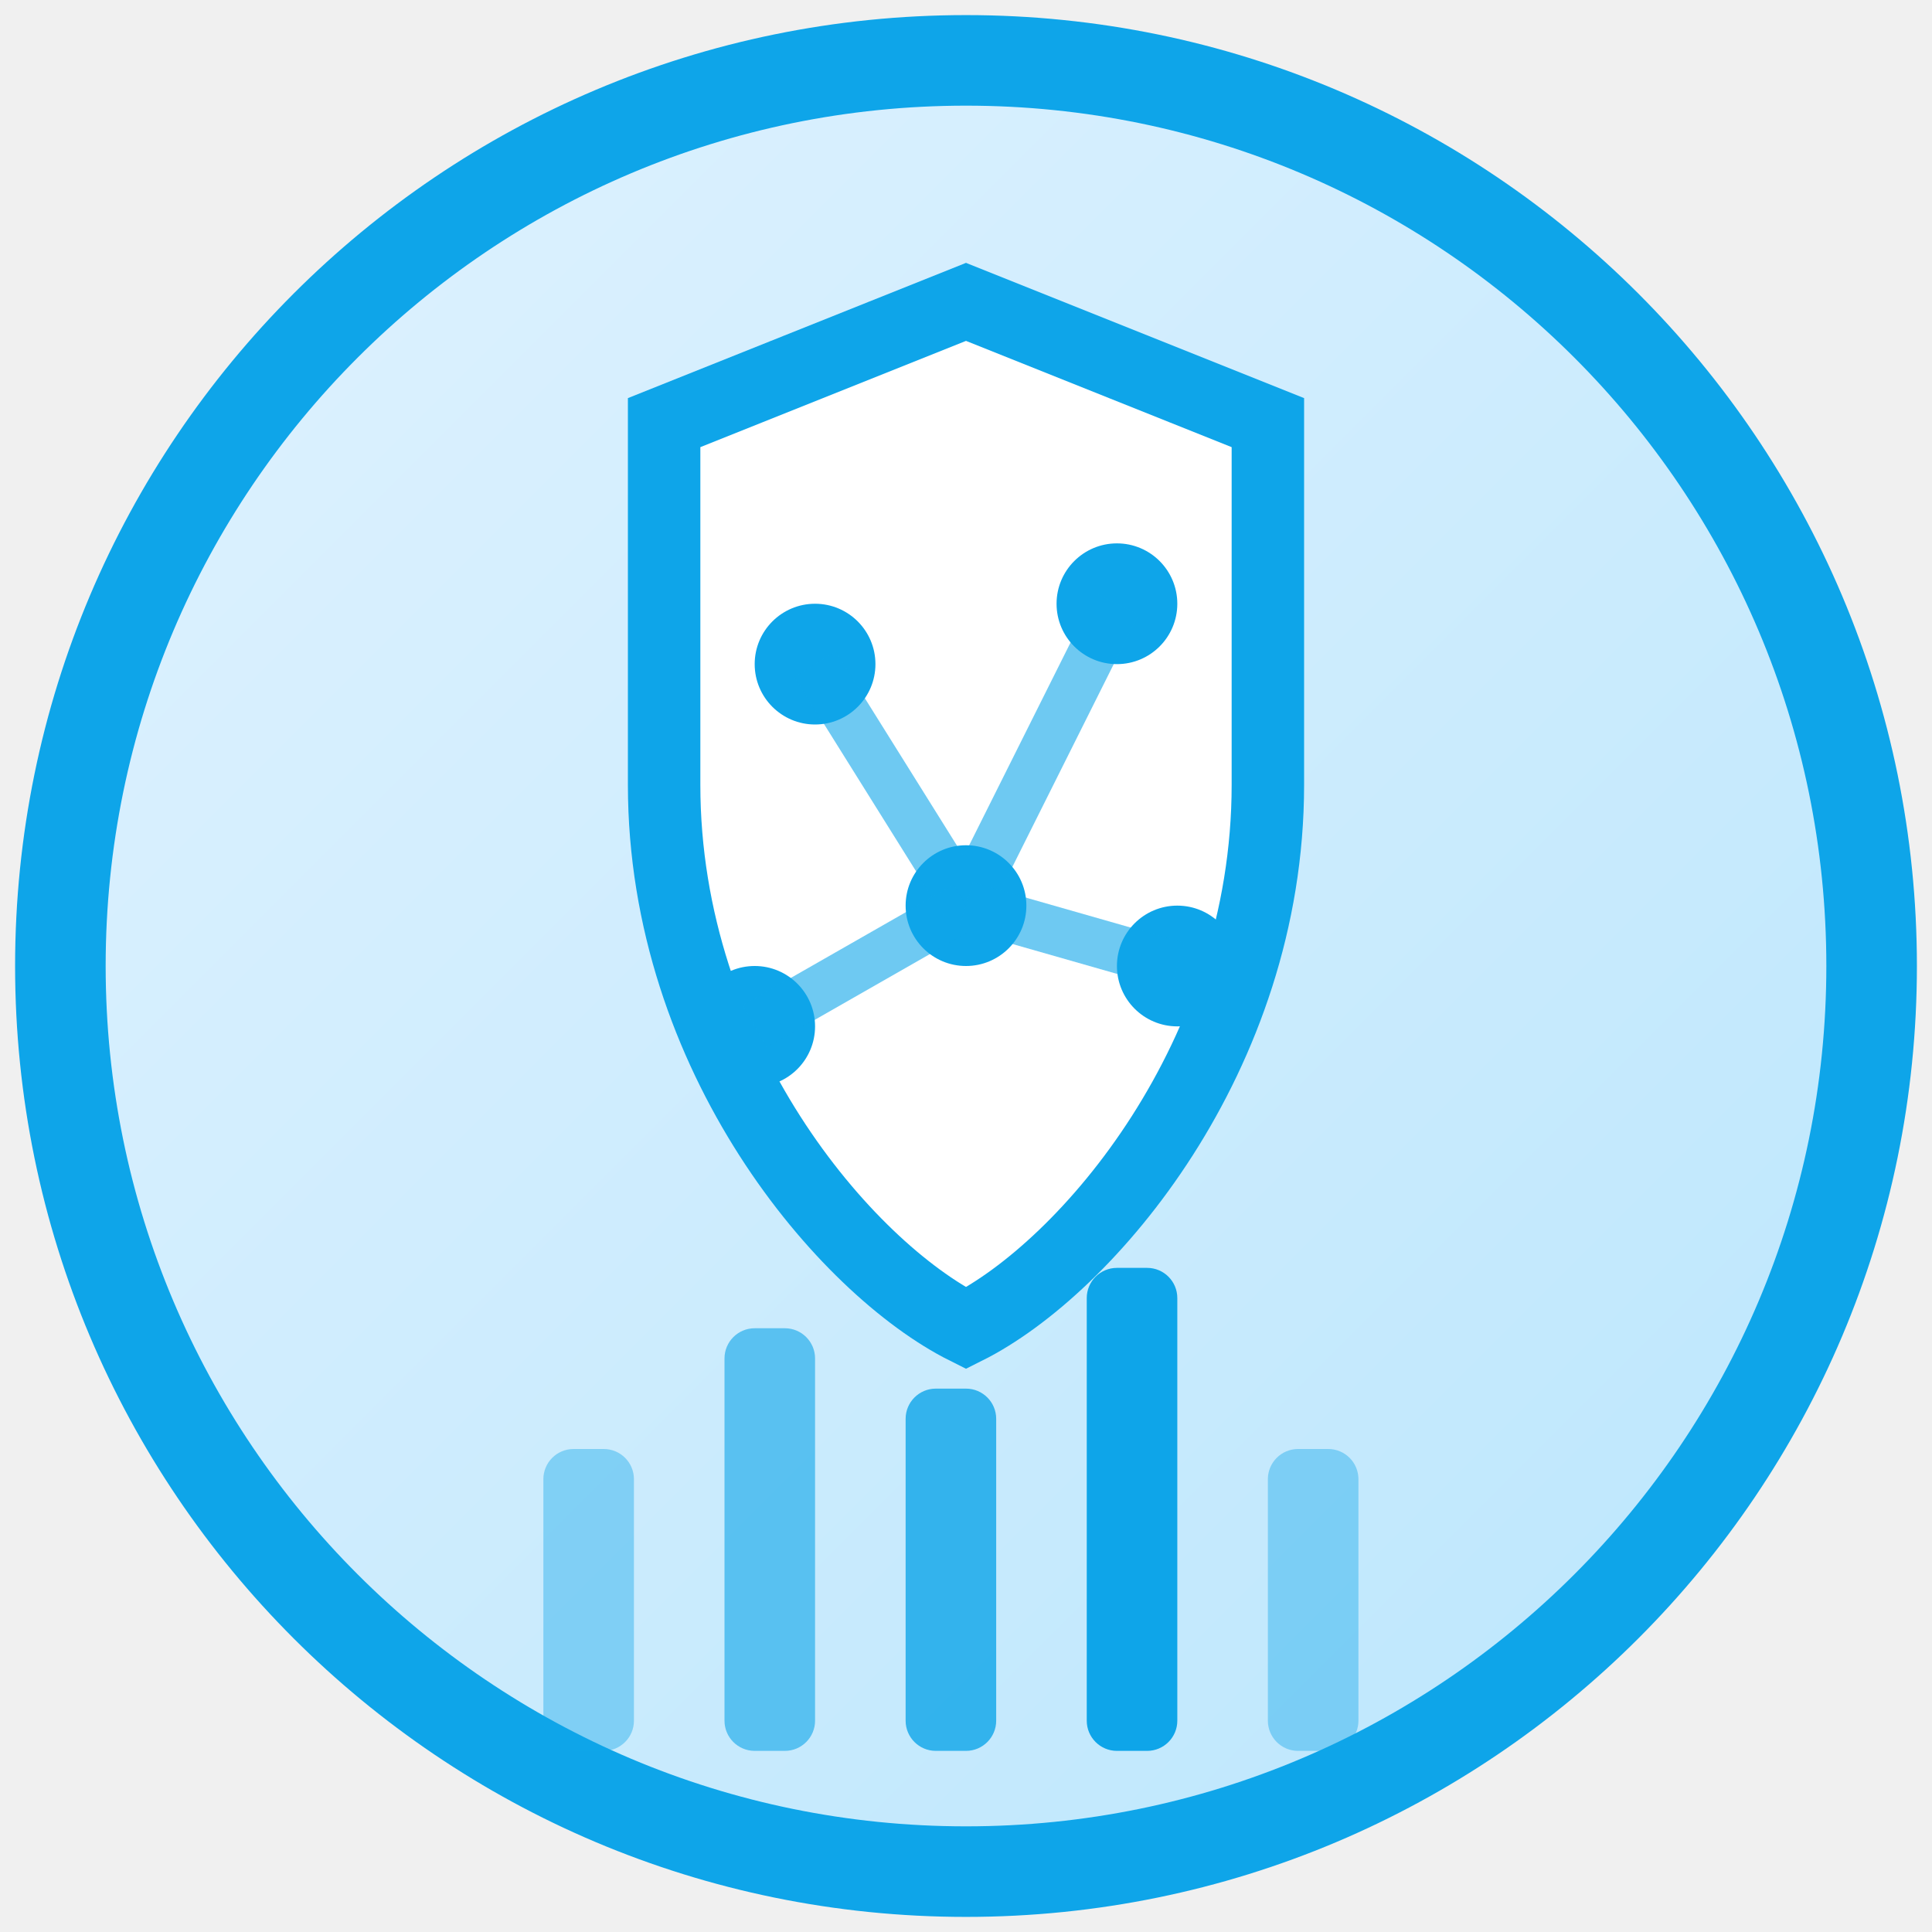
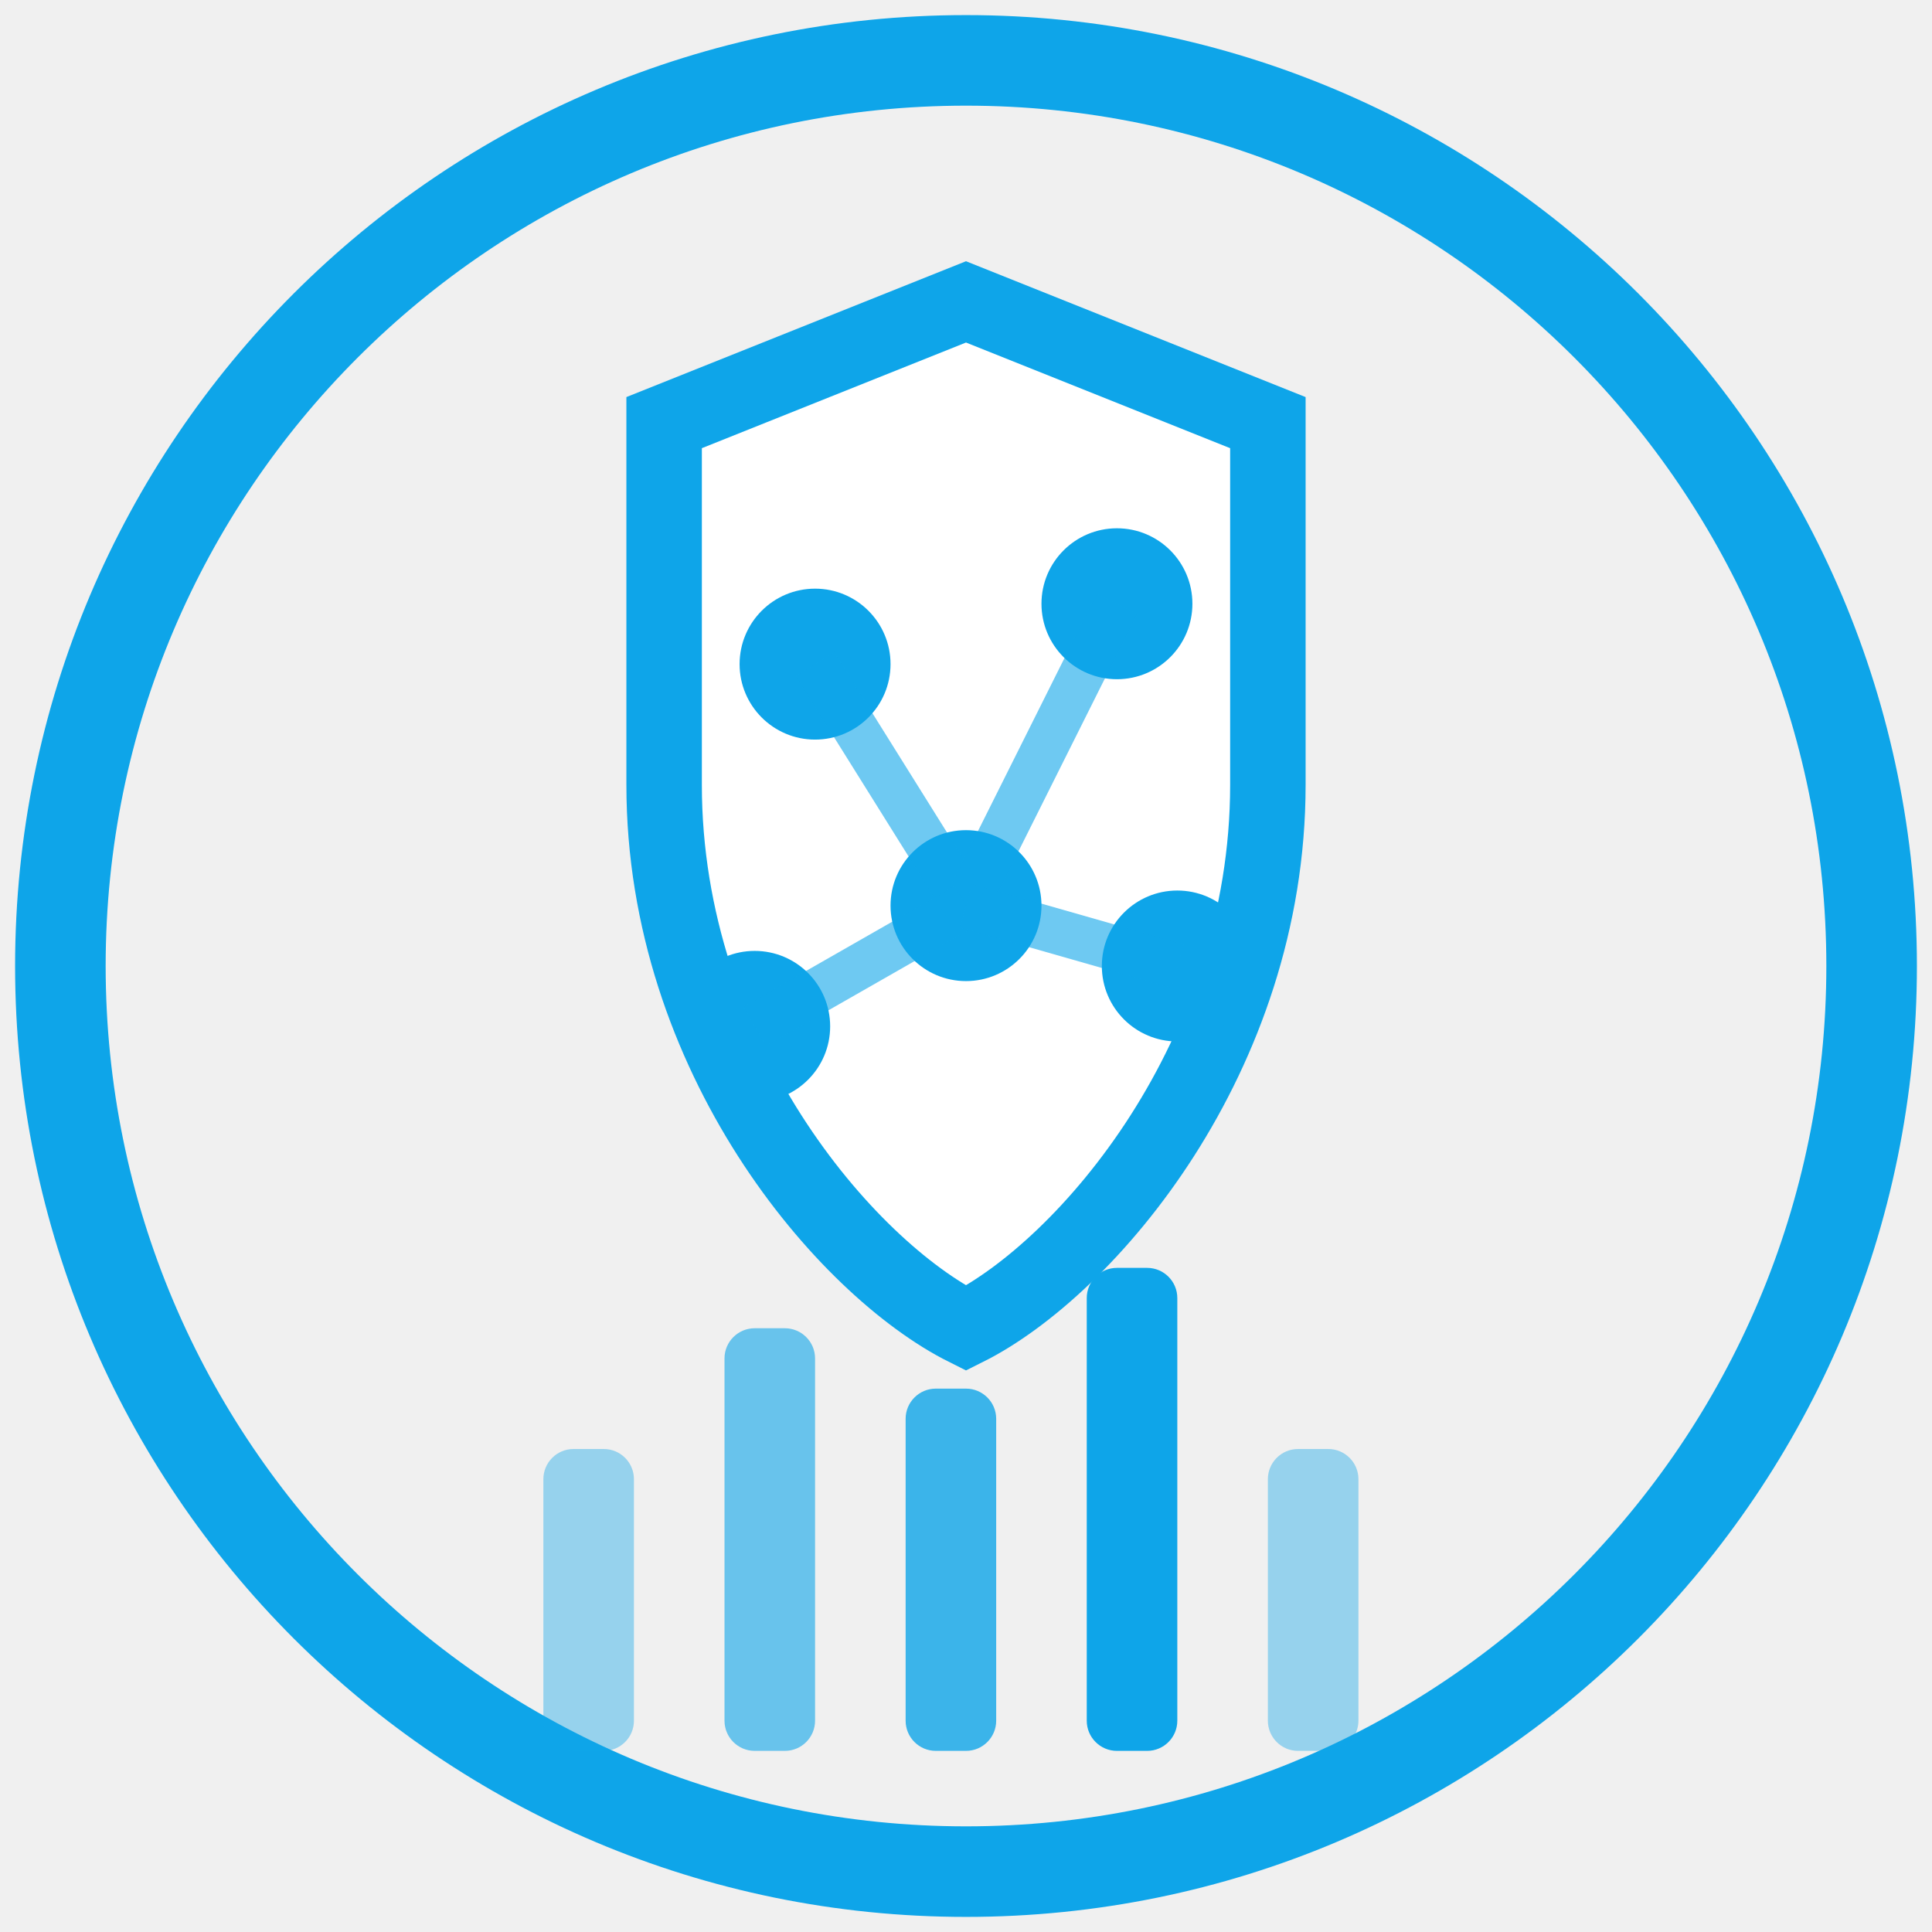
- <svg xmlns="http://www.w3.org/2000/svg" width="32" height="32" viewBox="0 0 32 32" fill="none">
-   <defs>
-     <linearGradient id="gradient" x1="0%" y1="0%" x2="100%" y2="100%">
-       <stop offset="0%" style="stop-color:#E0F2FE;stop-opacity:1" />
-       <stop offset="100%" style="stop-color:#BAE6FD;stop-opacity:1" />
-     </linearGradient>
-   </defs>
-   <circle cx="16" cy="16" r="15" fill="url(#gradient)" stroke="#0EA5E9" stroke-width="1.5" />
-   <path d="M16 5L11 7V13C11 17.5 14 21 16 22C18 21 21 17.5 21 13V7L16 5Z" fill="white" stroke="#0EA5E9" stroke-width="1.2" />
-   <circle cx="13.5" cy="11" r="1" fill="#0EA5E9" />
-   <circle cx="18.5" cy="10" r="1" fill="#0EA5E9" />
-   <circle cx="16" cy="15" r="1" fill="#0EA5E9" />
-   <circle cx="12.5" cy="17" r="1" fill="#0EA5E9" />
-   <circle cx="19.5" cy="16" r="1" fill="#0EA5E9" />
-   <line x1="13.5" y1="11" x2="16" y2="15" stroke="#0EA5E9" stroke-width="0.8" opacity="0.6" />
-   <line x1="18.5" y1="10" x2="16" y2="15" stroke="#0EA5E9" stroke-width="0.8" opacity="0.6" />
-   <line x1="16" y1="15" x2="12.5" y2="17" stroke="#0EA5E9" stroke-width="0.8" opacity="0.6" />
-   <line x1="16" y1="15" x2="19.5" y2="16" stroke="#0EA5E9" stroke-width="0.8" opacity="0.6" />
-   <rect x="9" y="24" width="1.5" height="5" rx="0.5" fill="#0EA5E9" opacity="0.4" />
-   <rect x="12" y="22" width="1.5" height="7" rx="0.5" fill="#0EA5E9" opacity="0.6" />
-   <rect x="15" y="23" width="1.5" height="6" rx="0.5" fill="#0EA5E9" opacity="0.8" />
-   <rect x="18" y="21" width="1.5" height="8" rx="0.5" fill="#0EA5E9" />
-   <rect x="21" y="24" width="1.5" height="5" rx="0.5" fill="#0EA5E9" opacity="0.4" />
+ <svg xmlns="http://www.w3.org/2000/svg" version="1.1" width="64" height="64">
+   <svg width="64" height="64" viewBox="0 0 64 64" fill="none">
+     <defs>
+       <linearGradient id="SvgjsLinearGradient1001" x1="0%" y1="0%" x2="100%" y2="100%">
+         <stop offset="0%" style="stop-color:#E0F2FE;stop-opacity:1" />
+         <stop offset="100%" style="stop-color:#BAE6FD;stop-opacity:1" />
+       </linearGradient>
+     </defs>
+     <circle cx="32" cy="32" r="30" fill="url(#gradient)" stroke="#0EA5E9" stroke-width="3" />
+     <path d="M32 10L22 14V26C22 35 28 42 32 44C36 42 42 35 42 26V14L32 10Z" fill="white" stroke="#0EA5E9" stroke-width="2.5" />
+     <circle cx="27" cy="22" r="2.5" fill="#0EA5E9" />
+     <circle cx="37" cy="20" r="2.5" fill="#0EA5E9" />
+     <circle cx="32" cy="30" r="2.5" fill="#0EA5E9" />
+     <circle cx="25" cy="34" r="2.5" fill="#0EA5E9" />
+     <circle cx="39" cy="32" r="2.5" fill="#0EA5E9" />
+     <line x1="27" y1="22" x2="32" y2="30" stroke="#0EA5E9" stroke-width="1.5" opacity="0.6" />
+     <line x1="37" y1="20" x2="32" y2="30" stroke="#0EA5E9" stroke-width="1.5" opacity="0.6" />
+     <line x1="32" y1="30" x2="25" y2="34" stroke="#0EA5E9" stroke-width="1.5" opacity="0.6" />
+     <line x1="32" y1="30" x2="39" y2="32" stroke="#0EA5E9" stroke-width="1.5" opacity="0.6" />
+     <rect x="18" y="48" width="3" height="10" rx="1" fill="#0EA5E9" opacity="0.4" />
+     <rect x="24" y="44" width="3" height="14" rx="1" fill="#0EA5E9" opacity="0.6" />
+     <rect x="30" y="46" width="3" height="12" rx="1" fill="#0EA5E9" opacity="0.8" />
+     <rect x="36" y="42" width="3" height="16" rx="1" fill="#0EA5E9" />
+     <rect x="42" y="48" width="3" height="10" rx="1" fill="#0EA5E9" opacity="0.4" />
+   </svg>
+   <style>@media (prefers-color-scheme: light) { :root { filter: none; } }
+ @media (prefers-color-scheme: dark) { :root { filter: none; } }
+ </style>
</svg>
